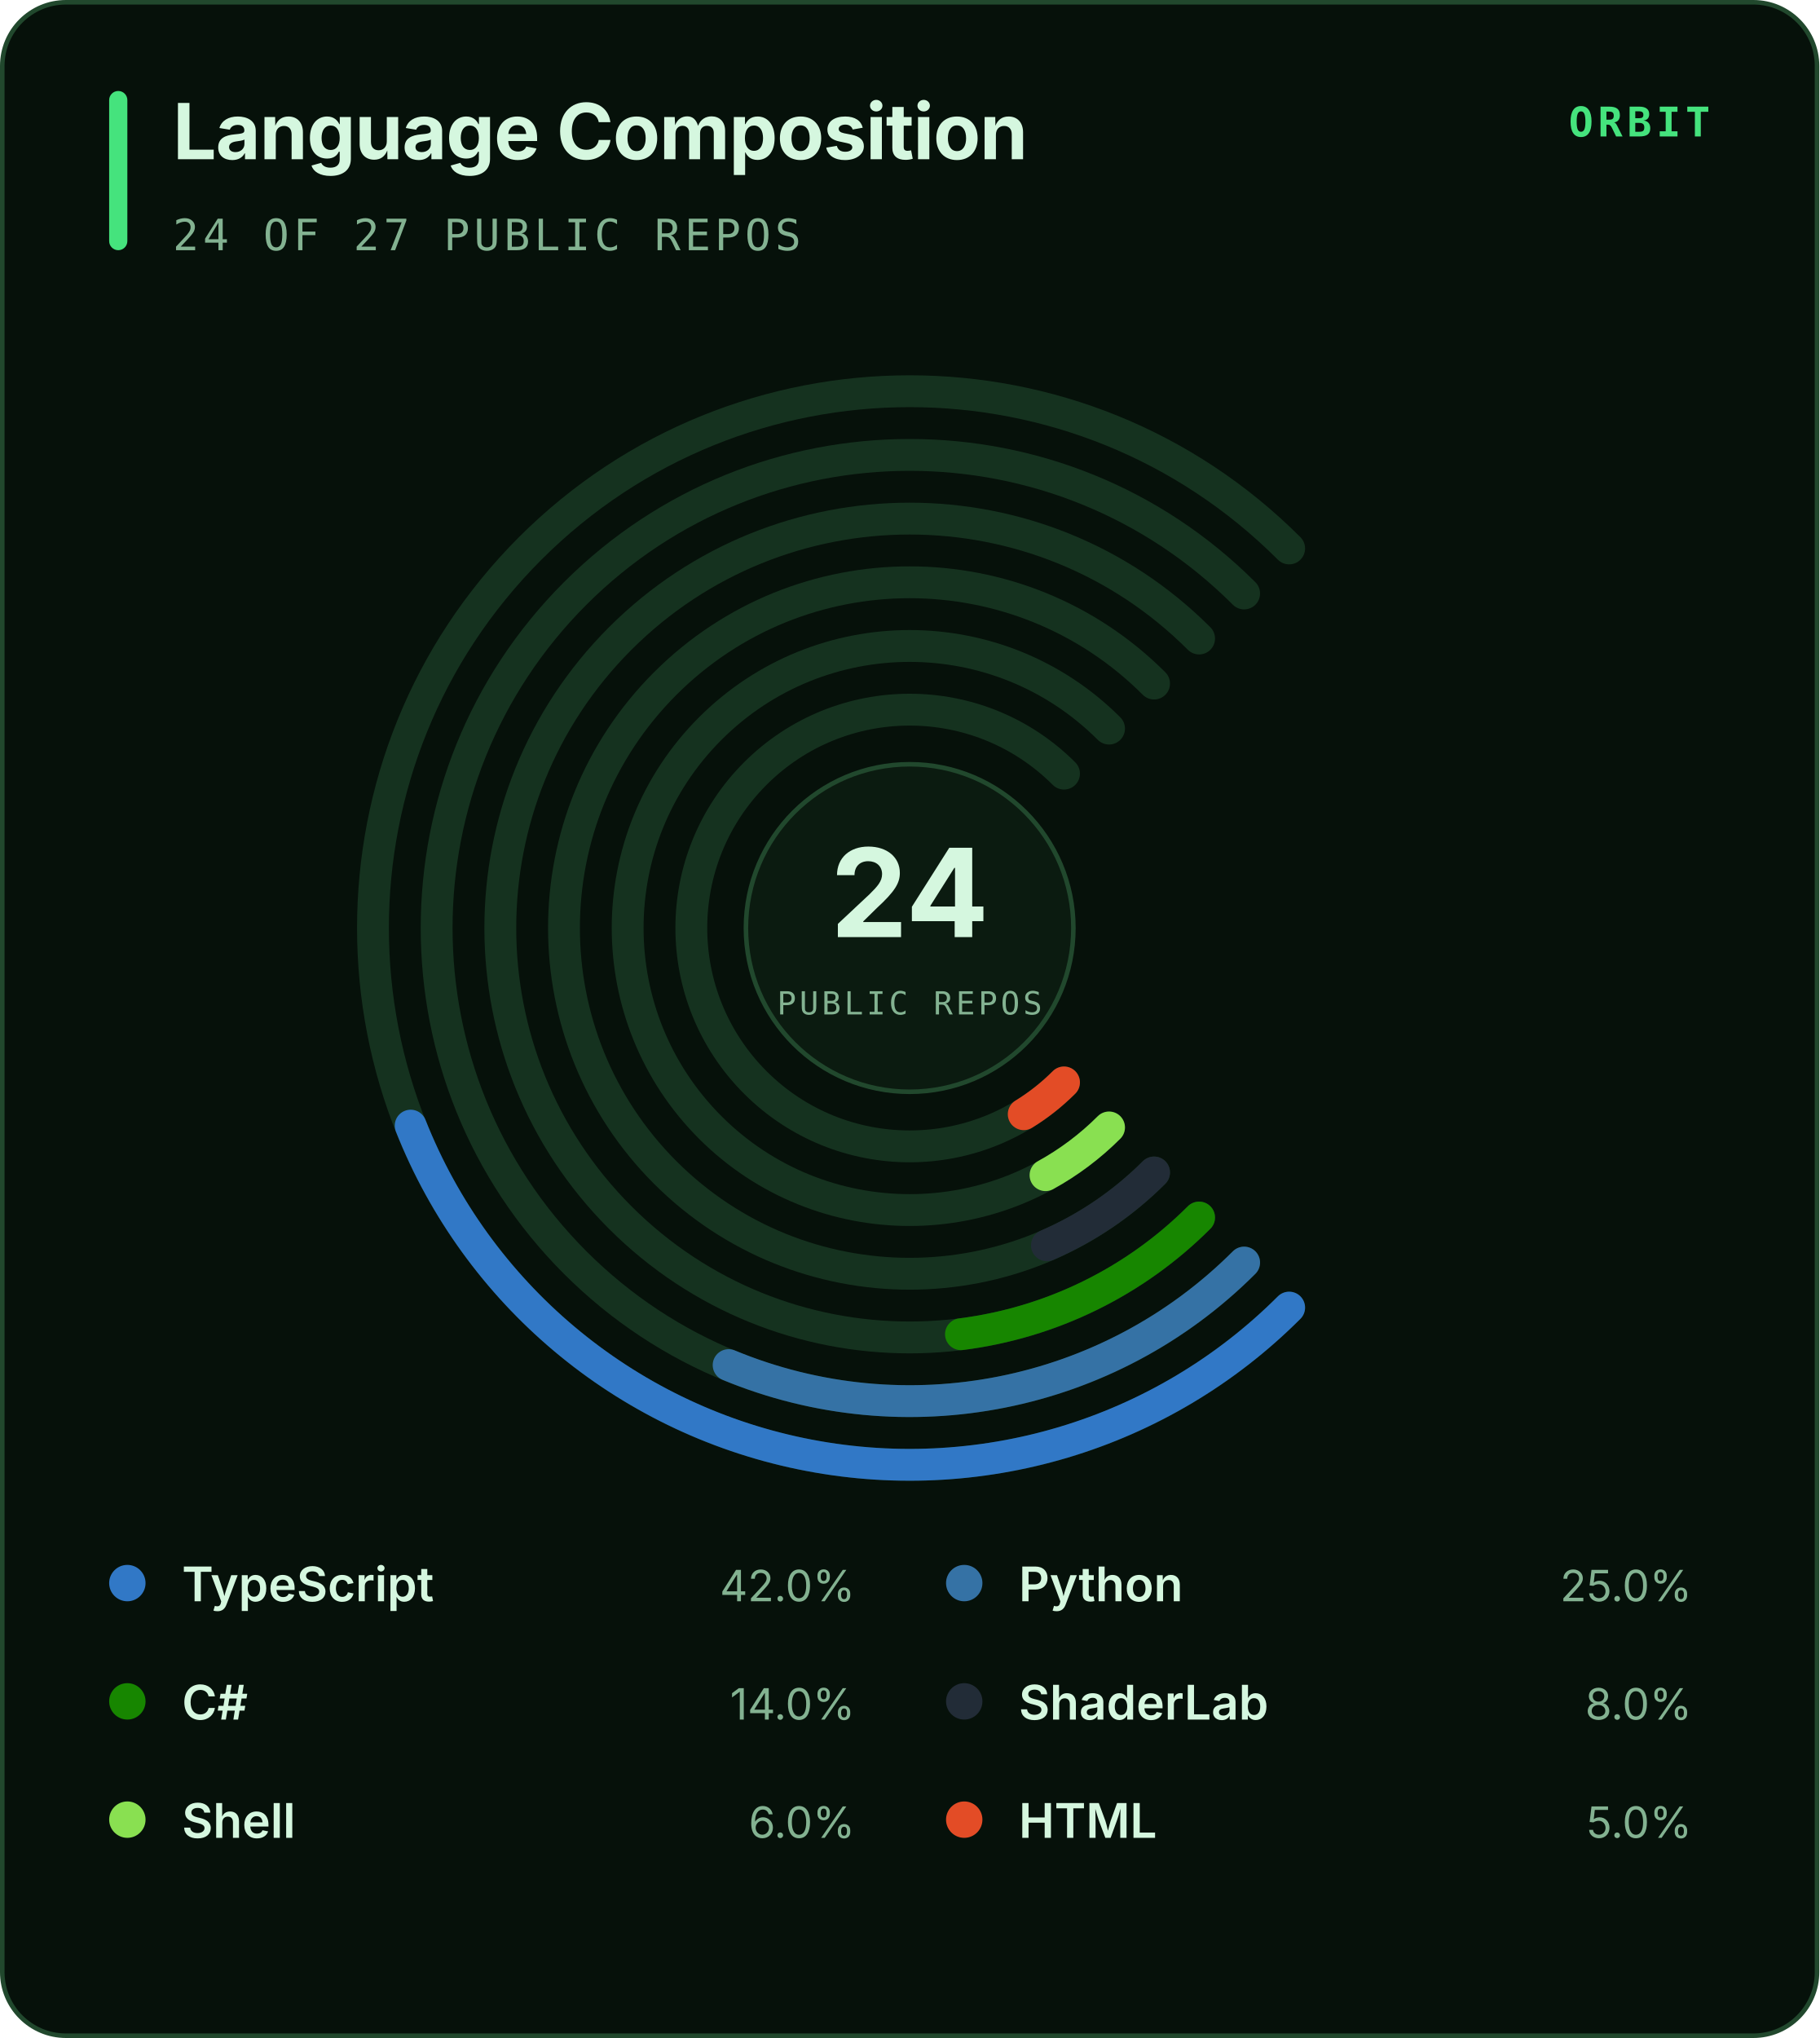
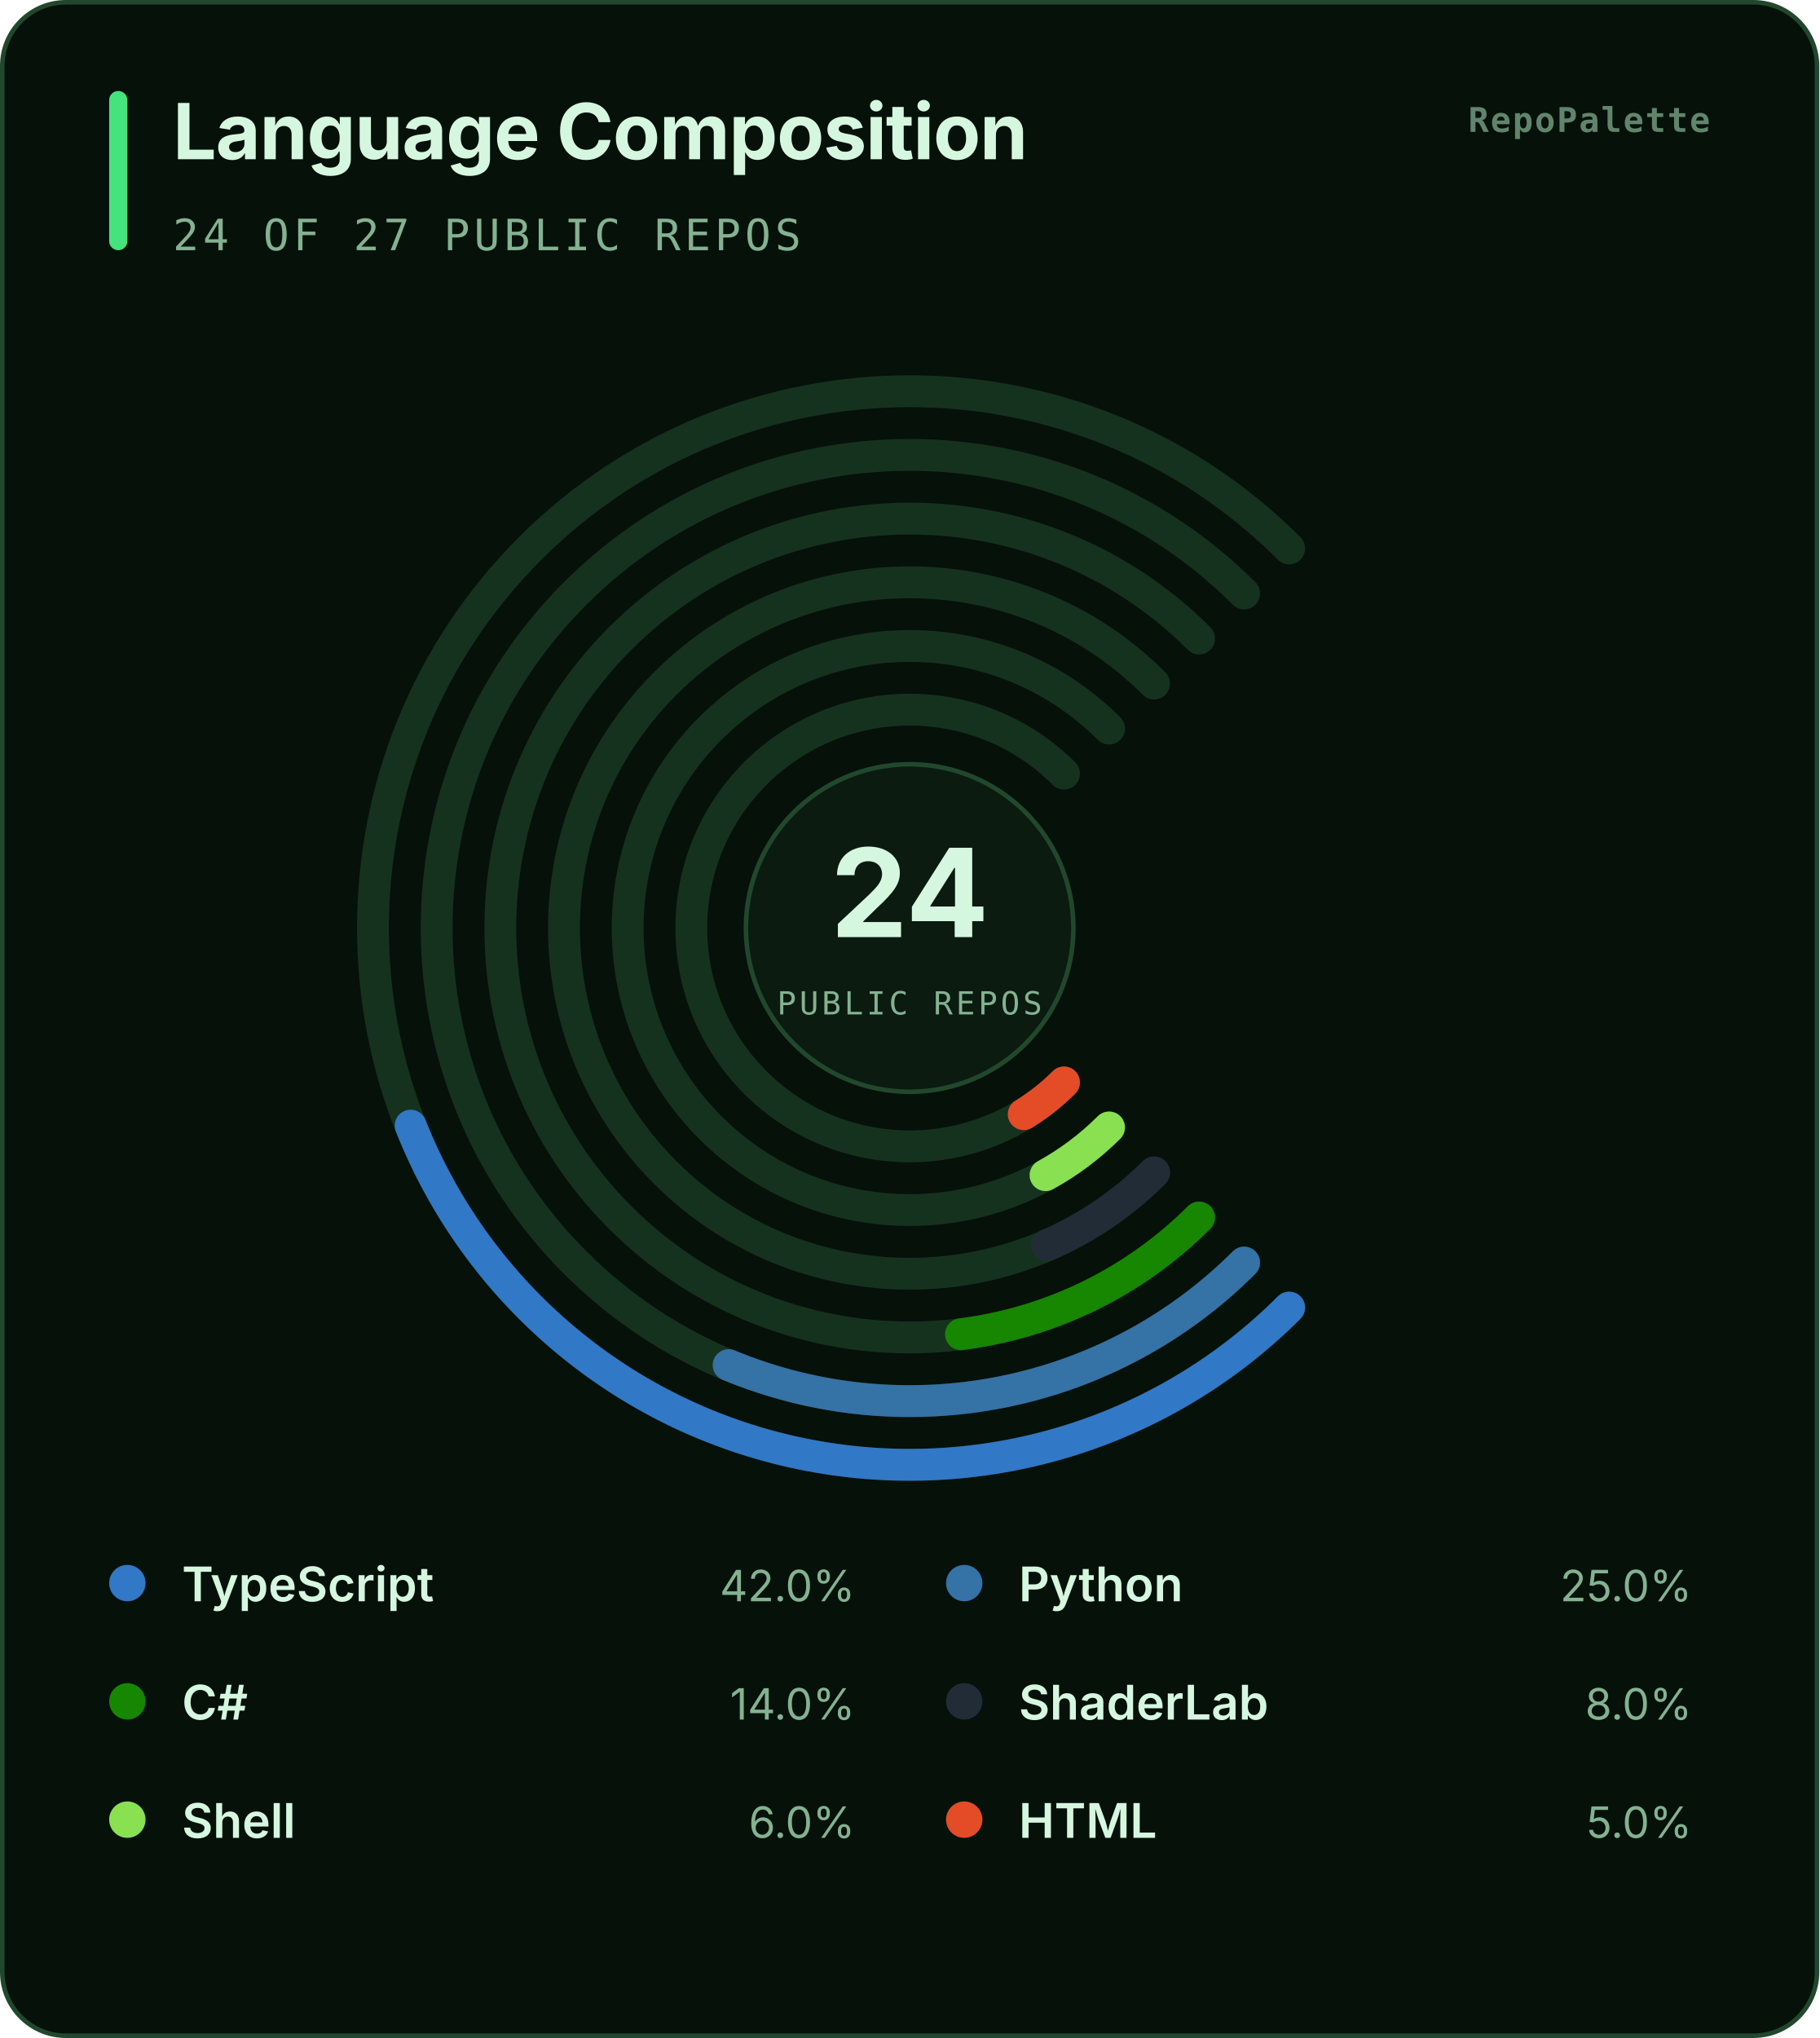
<svg xmlns="http://www.w3.org/2000/svg" role="img" aria-labelledby="title description" data-style="orbit" data-theme="terminal" width="400" height="448" viewBox="0 0 400 448">
  <style>
    text { font-family: -apple-system, BlinkMacSystemFont, Segoe UI, sans-serif; }
    .title { fill: #d5f7df; font-size: 17px; font-weight: 700; letter-spacing: -0.2px; }
-     .meta, .style-tag, .rank, .metric-label { font-family: ui-monospace, SFMono-Regular, Consolas, monospace; }
+     .meta, .brand-watermark, .rank, .metric-label { font-family: ui-monospace, SFMono-Regular, Consolas, monospace; }
    .meta { fill: #83b291; font-size: 9.5px; letter-spacing: 0.9px; }
-     .style-tag { fill: #45e37d; font-size: 9px; font-weight: 700; letter-spacing: 1px; }
+     .brand-watermark { fill: #83b291; font-size: 7.5px; font-weight: 600; letter-spacing: 0.35px; opacity: 0.72; }
    .label { fill: #d5f7df; font-size: 12px; font-weight: 650; }
    .value { fill: #83b291; font-size: 11px; font-variant-numeric: tabular-nums; }
    .rank { fill: #45e37d; font-size: 9px; font-weight: 700; }
    .metric { fill: #d5f7df; font-size: 27px; font-weight: 750; font-variant-numeric: tabular-nums; }
    .metric-label { fill: #83b291; font-size: 7px; letter-spacing: 0.7px; }
    .legend-rank { fill: #83b291; font-family: ui-monospace, SFMono-Regular, Consolas, monospace; font-size: 8px; font-weight: 700; }
    .legend-label { fill: #d5f7df; font-size: 10.5px; font-weight: 600; }
    .legend-value { fill: #83b291; font-size: 9.5px; font-variant-numeric: tabular-nums; }
    .axis-note { fill: #83b291; font-family: ui-monospace, SFMono-Regular, Consolas, monospace; font-size: 9.5px; letter-spacing: 0.6px; }
    .part-label { font-size: 11px; font-weight: 700; }
    .part-rank { font-family: ui-monospace, SFMono-Regular, Consolas, monospace; font-size: 9px; font-weight: 800; }
    .part-value { font-family: ui-monospace, SFMono-Regular, Consolas, monospace; font-size: 10px; font-variant-numeric: tabular-nums; }
    .center-label { fill: #d5f7df; font-size: 12px; font-weight: 700; }
    .center-value { fill: #83b291; font-family: ui-monospace, SFMono-Regular, Consolas, monospace; font-size: 9px; }
    .node-label { font-size: 9px; font-weight: 750; }
    .empty { fill: #83b291; font-size: 11px; }
  </style>
  <rect class="card" x="0.5" y="0.5" width="399" height="447" rx="14" fill="#06110a" stroke="#21482d" />
  <rect x="24" y="20" width="4" height="35" rx="2" fill="#45e37d" />
  <text class="title" x="38" y="35">Language Composition</text>
  <text class="meta" x="38" y="55">24 OF 27 PUBLIC REPOS</text>
-   <text class="style-tag" text-anchor="end" x="376" y="30">ORBIT</text>
+   <text class="brand-watermark" data-role="brand-watermark" text-anchor="end" x="376" y="29" aria-hidden="true">RepoPalette</text>
  <circle cx="200" cy="204" r="36" fill="#0b1b10" stroke="#21482d" />
  <text class="metric" text-anchor="middle" x="200" y="206">24</text>
  <text class="metric-label" text-anchor="middle" x="200" y="223">PUBLIC REPOS</text>
  <path d="M 283.44 287.44 A 118 118 0 1 1 283.44 120.56" fill="none" stroke="#15321f" stroke-width="7" stroke-linecap="round" />
  <path data-role="orbit-value" data-share="42" d="M 283.44 287.44 A 118 118 0 0 1 90.29 247.44" fill="none" stroke="#3178C6" stroke-width="7" stroke-linecap="round" />
  <path d="M 273.54 277.54 A 104 104 0 1 1 273.54 130.46" fill="none" stroke="#15321f" stroke-width="7" stroke-linecap="round" />
  <path data-role="orbit-value" data-share="25" d="M 273.54 277.54 A 104 104 0 0 1 160.2 300.08" fill="none" stroke="#3572A5" stroke-width="7" stroke-linecap="round" />
  <path d="M 263.64 267.64 A 90 90 0 1 1 263.64 140.36" fill="none" stroke="#15321f" stroke-width="7" stroke-linecap="round" />
  <path data-role="orbit-value" data-share="14" d="M 263.64 267.64 A 90 90 0 0 1 211.28 293.29" fill="none" stroke="#178600" stroke-width="7" stroke-linecap="round" />
  <path d="M 253.74 257.74 A 76 76 0 1 1 253.74 150.26" fill="none" stroke="#15321f" stroke-width="7" stroke-linecap="round" />
  <path data-role="orbit-value" data-share="8" d="M 253.74 257.74 A 76 76 0 0 1 230.18 273.75" fill="none" stroke="#222C37" stroke-width="7" stroke-linecap="round" />
  <path d="M 243.84 247.84 A 62 62 0 1 1 243.84 160.16" fill="none" stroke="#15321f" stroke-width="7" stroke-linecap="round" />
  <path data-role="orbit-value" data-share="6" d="M 243.84 247.84 A 62 62 0 0 1 229.87 258.33" fill="none" stroke="#89E051" stroke-width="7" stroke-linecap="round" />
  <path d="M 233.94 237.94 A 48 48 0 1 1 233.94 170.06" fill="none" stroke="#15321f" stroke-width="7" stroke-linecap="round" />
  <path data-role="orbit-value" data-share="5" d="M 233.94 237.94 A 48 48 0 0 1 225.08 244.93" fill="none" stroke="#E34C26" stroke-width="7" stroke-linecap="round" />
  <g data-role="legend" data-columns="2">
    <circle cx="28" cy="348" r="4" fill="#3178C6" />
    <text class="legend-label" x="40" y="352">TypeScript</text>
    <text class="legend-value" text-anchor="end" x="188" y="352">42.0%</text>
    <circle cx="212" cy="348" r="4" fill="#3572A5" />
    <text class="legend-label" x="224" y="352">Python</text>
    <text class="legend-value" text-anchor="end" x="372" y="352">25.0%</text>
    <circle cx="28" cy="374" r="4" fill="#178600" />
    <text class="legend-label" x="40" y="378">C#</text>
    <text class="legend-value" text-anchor="end" x="188" y="378">14.0%</text>
    <circle cx="212" cy="374" r="4" fill="#222C37" />
    <text class="legend-label" x="224" y="378">ShaderLab</text>
    <text class="legend-value" text-anchor="end" x="372" y="378">8.0%</text>
    <circle cx="28" cy="400" r="4" fill="#89E051" />
    <text class="legend-label" x="40" y="404">Shell</text>
    <text class="legend-value" text-anchor="end" x="188" y="404">6.0%</text>
    <circle cx="212" cy="400" r="4" fill="#E34C26" />
    <text class="legend-label" x="224" y="404">HTML</text>
    <text class="legend-value" text-anchor="end" x="372" y="404">5.0%</text>
  </g>
</svg>
